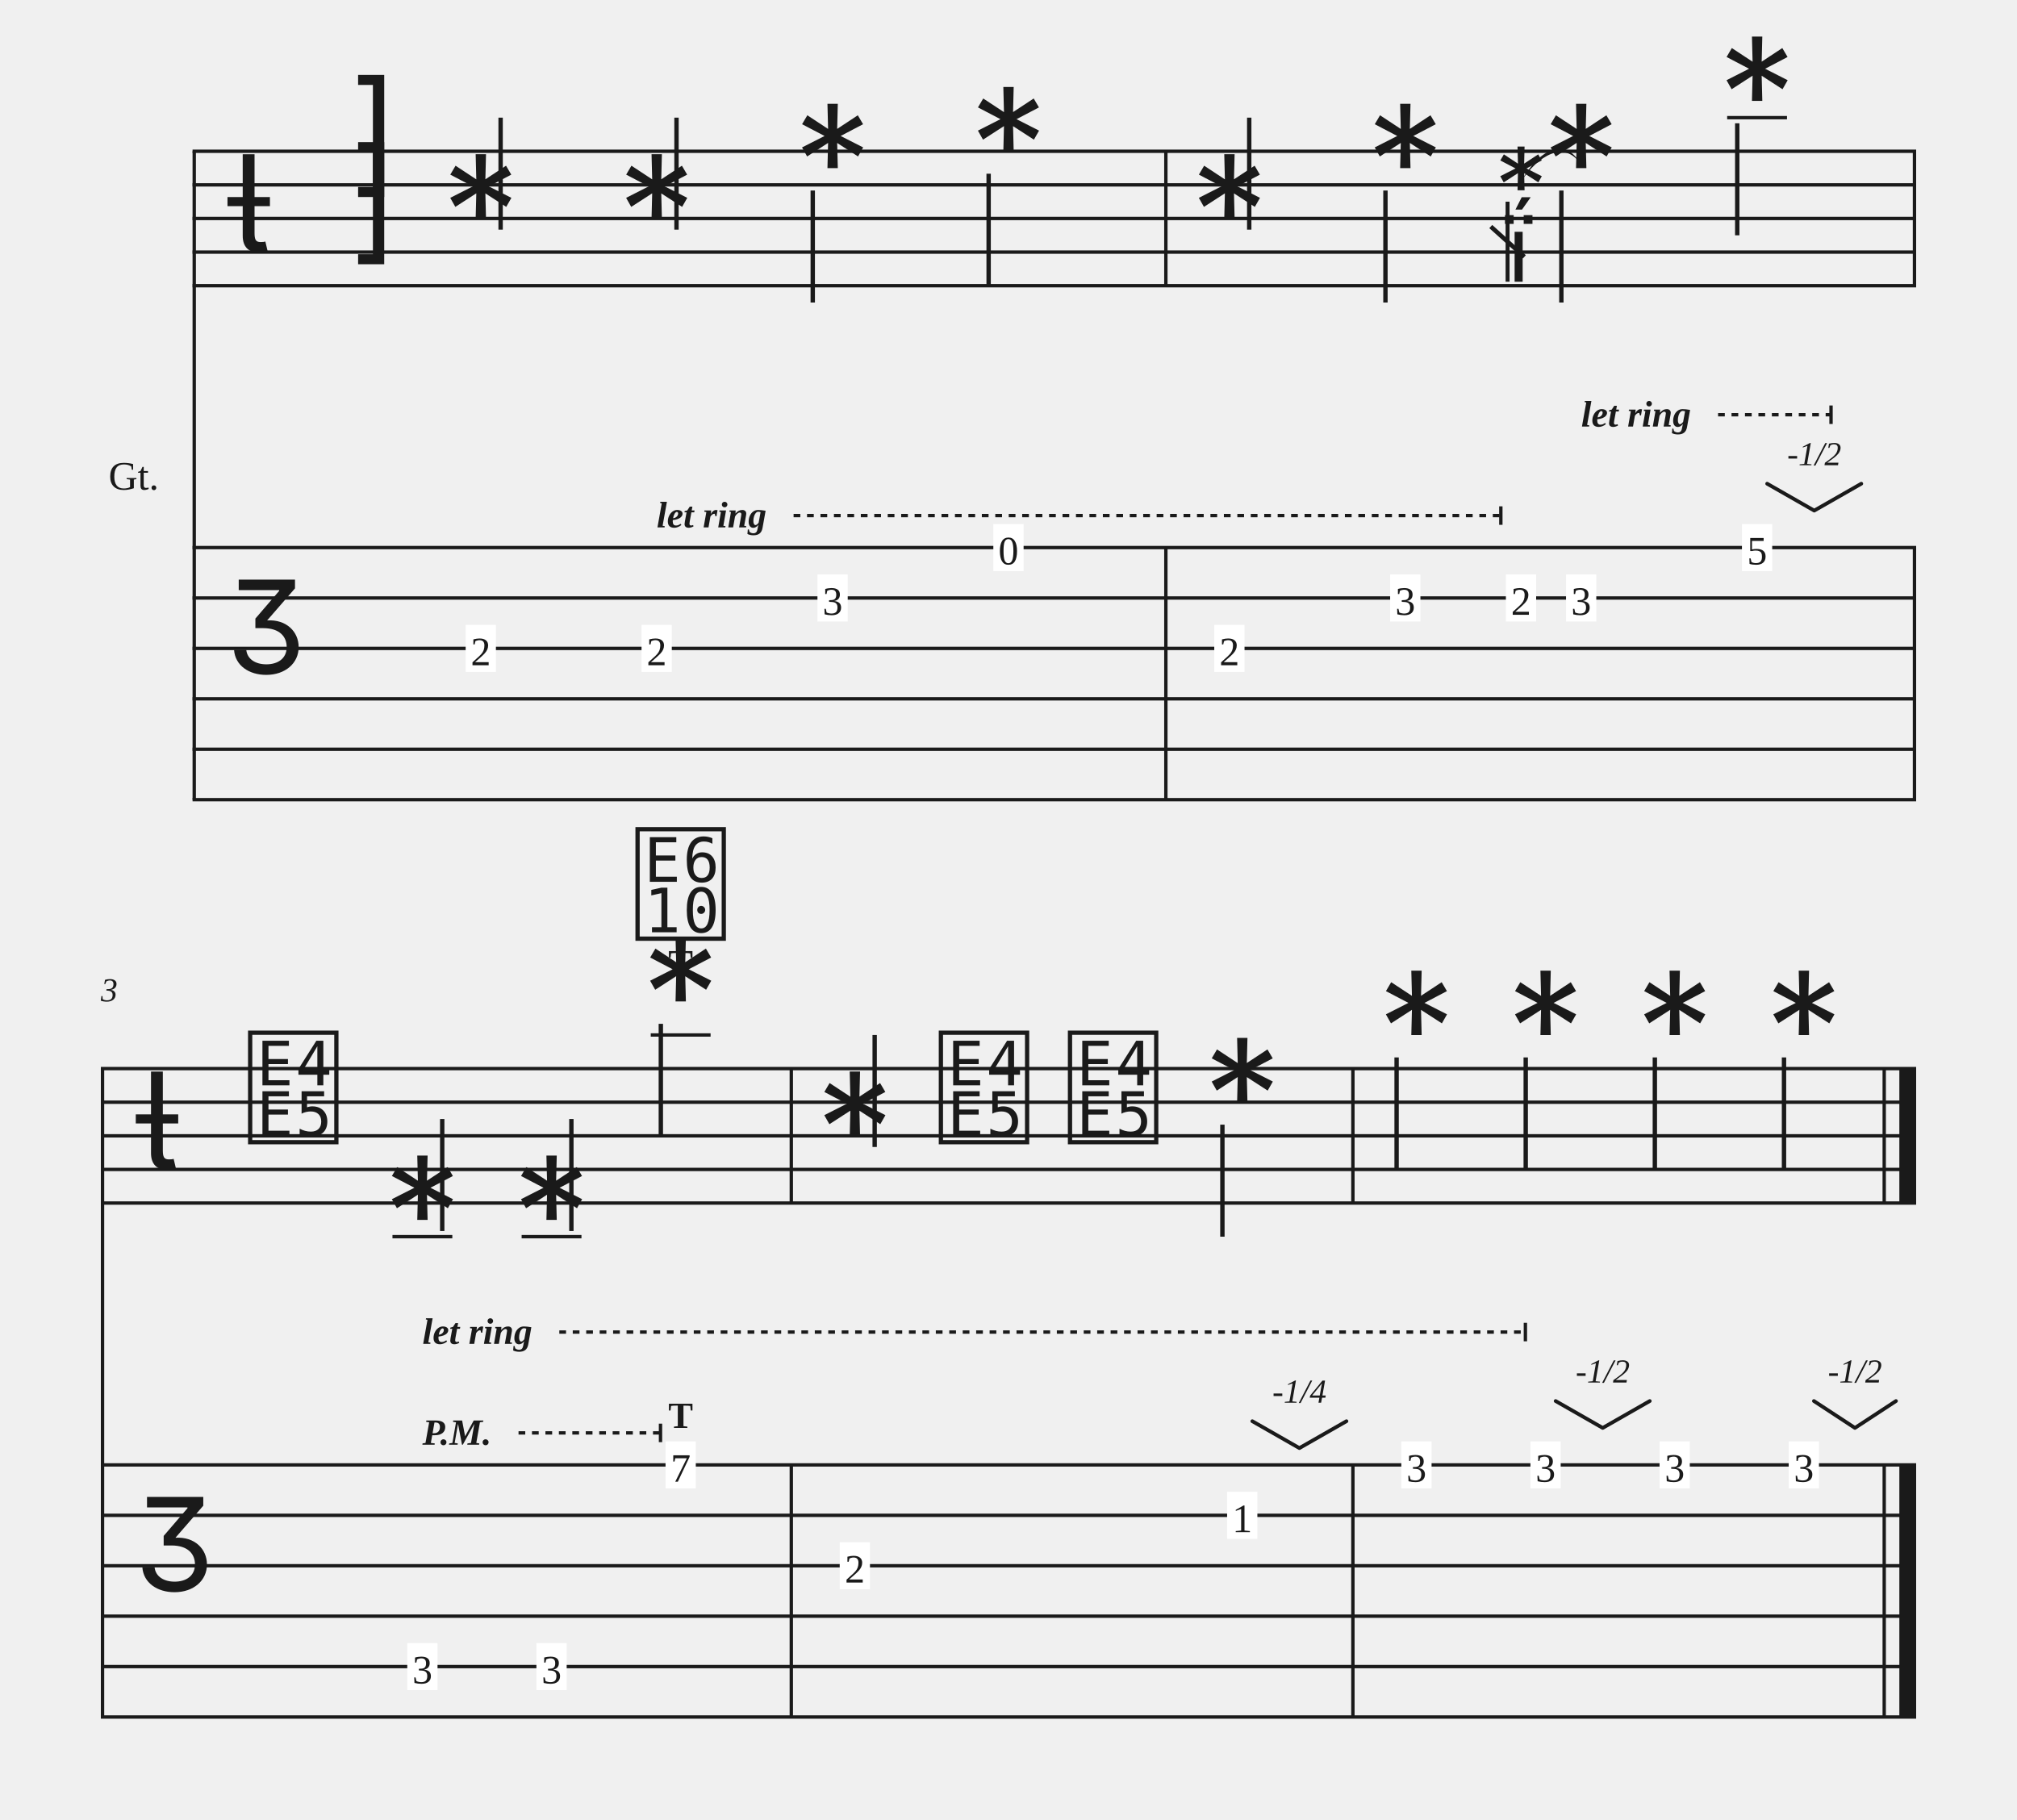
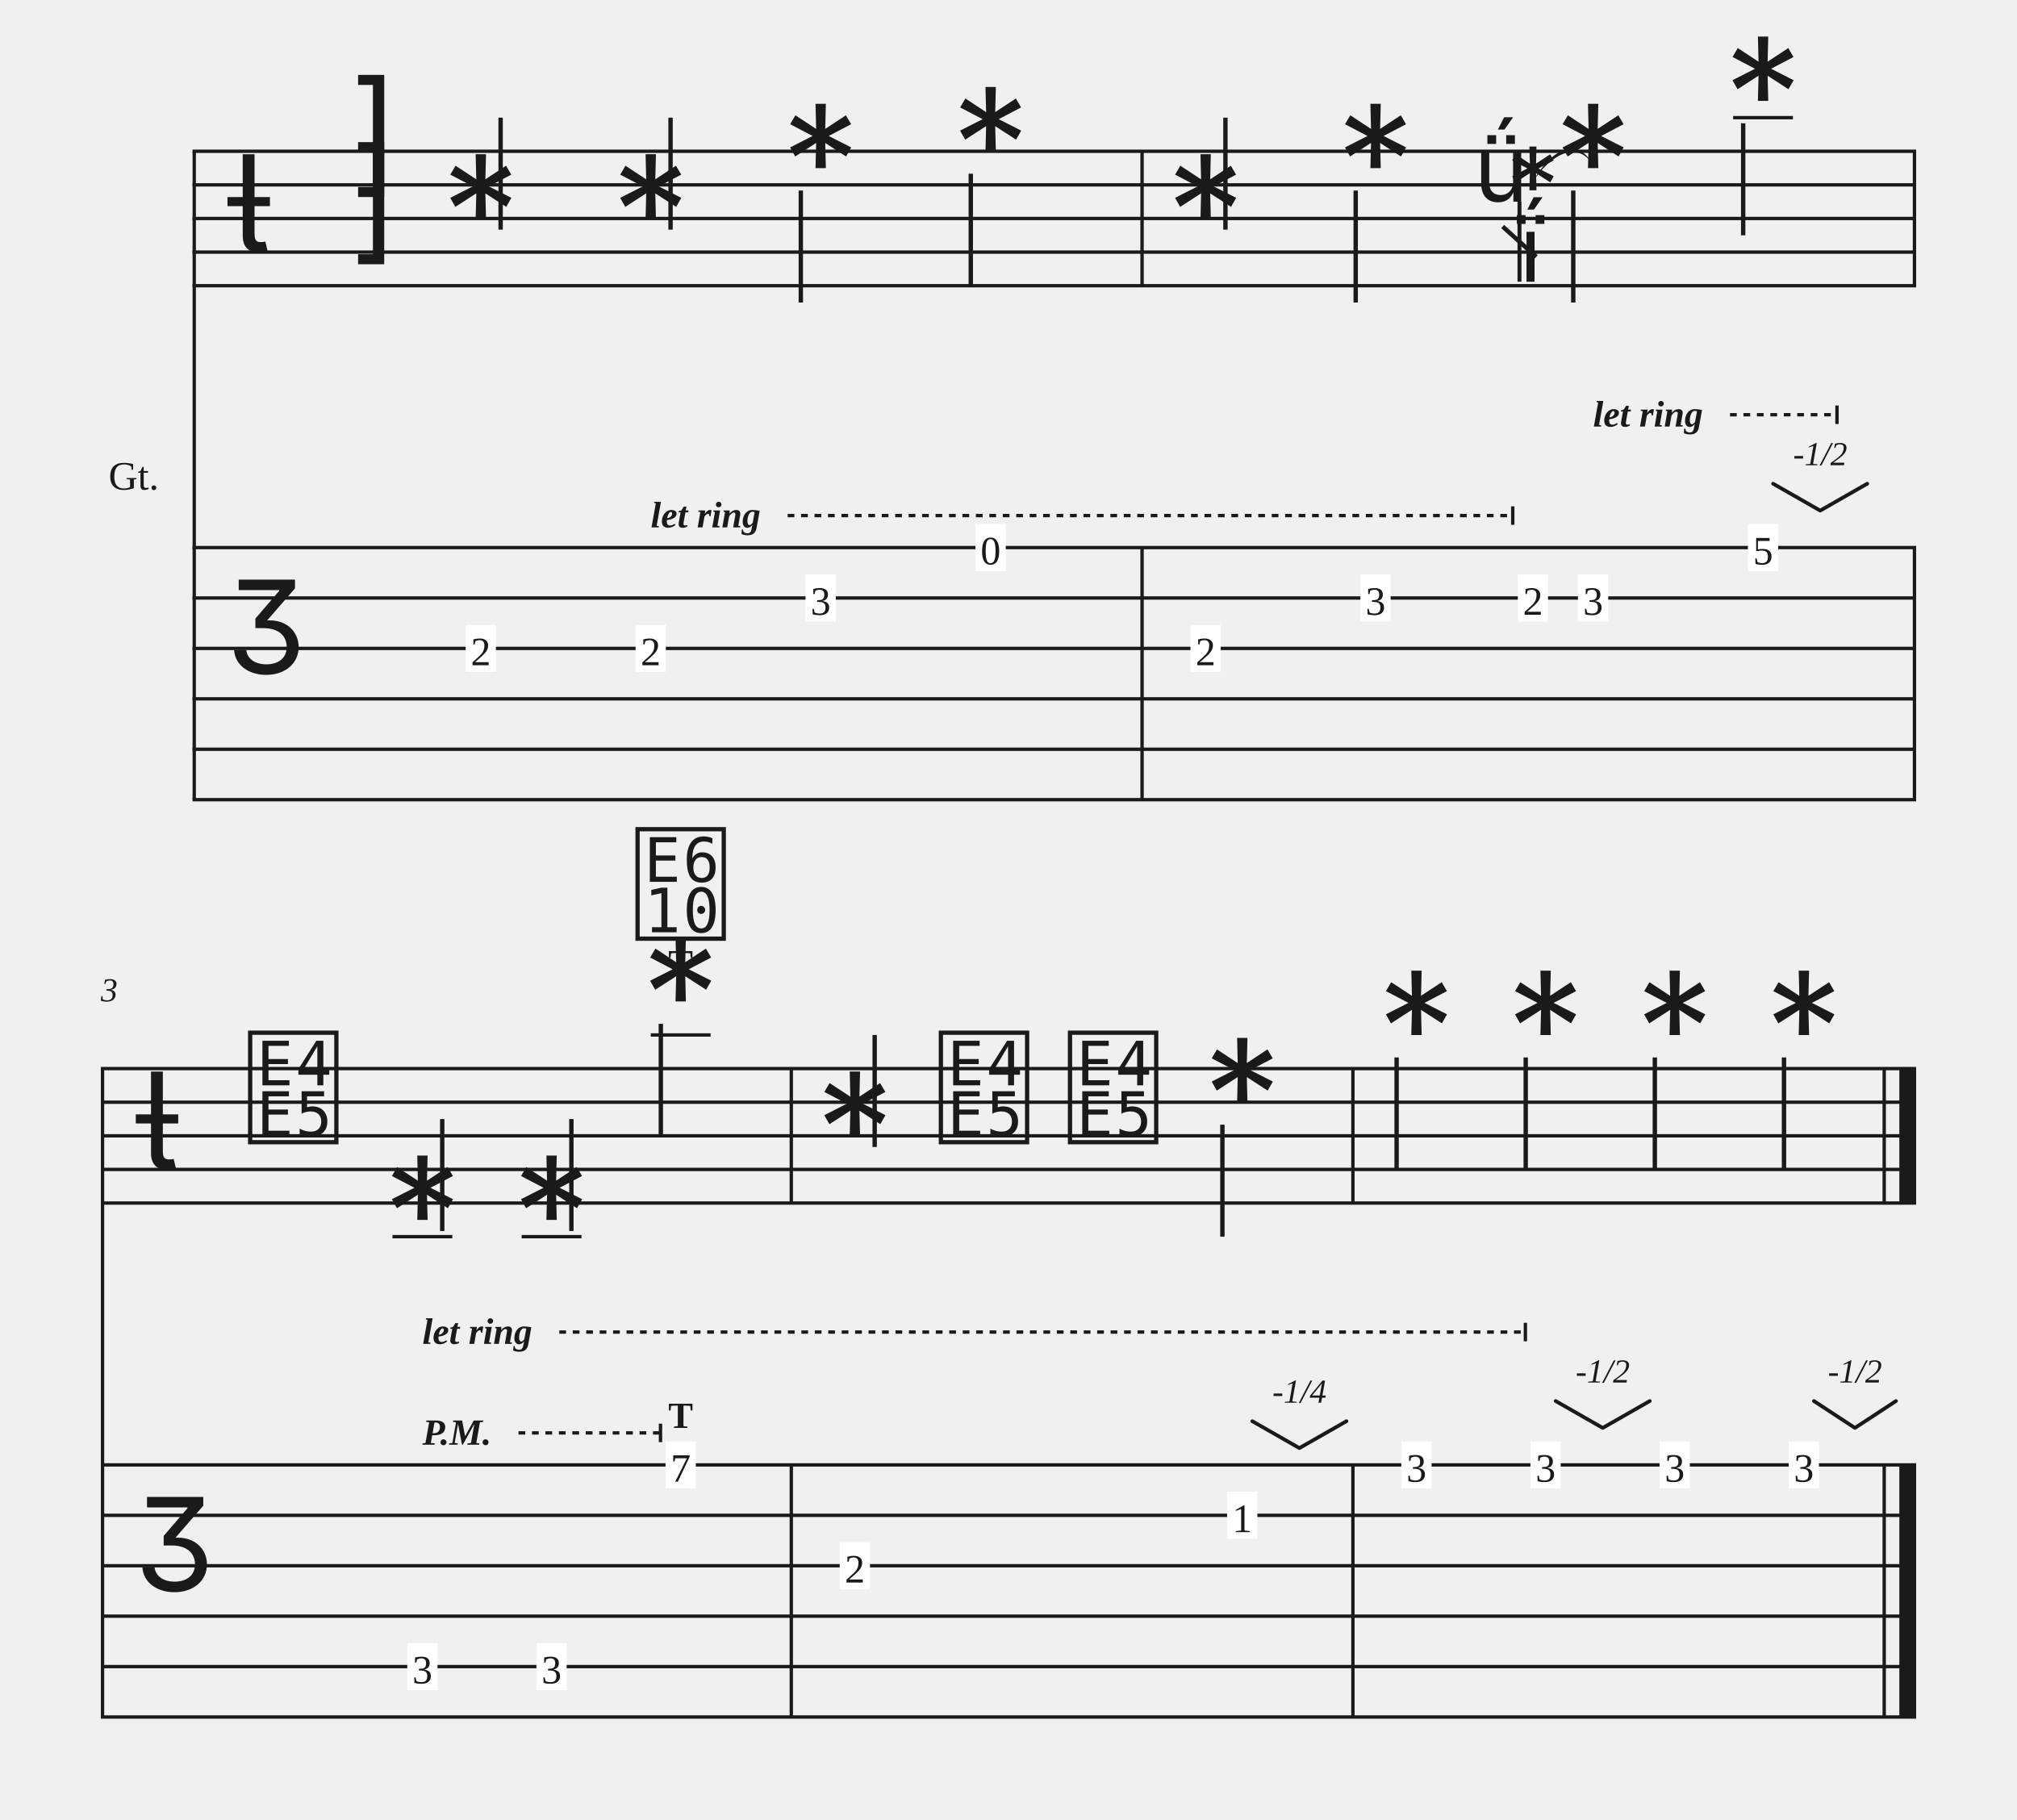
<svg xmlns="http://www.w3.org/2000/svg" width="600" class="music-score" style="font-synthesis: none; background:#ffffff" role="img" height="541.3" viewBox="0 0 600 541.3">
  <g class="system system-0">
    <g class="staff staff-notation" data-track="0" transform="translate(0,45)">
      <g class="staff-lines">
        <line x1="57.28" y1="40" x2="570" y2="40" stroke="#1a1a1a" stroke-width="1" />
        <line x1="57.28" y1="30" x2="570" y2="30" stroke="#1a1a1a" stroke-width="1" />
        <line x1="57.28" y1="20" x2="570" y2="20" stroke="#1a1a1a" stroke-width="1" />
        <line x1="57.28" y1="10" x2="570" y2="10" stroke="#1a1a1a" stroke-width="1" />
        <line x1="57.28" y1="0" x2="570" y2="0" stroke="#1a1a1a" stroke-width="1" />
      </g>
      <text x="67.28" y="30" font-family="Bravura, BravuraFallback, serif" font-size="40" fill="#1a1a1a"></text>
      <g class="time-signature">
        <text x="104.12" y="10" font-family="Bravura, BravuraFallback, serif" font-size="40" fill="#1a1a1a"></text>
        <text x="104.12" y="30" font-family="Bravura, BravuraFallback, serif" font-size="40" fill="#1a1a1a"></text>
      </g>
      <text x="143.02" y="25" font-family="Bravura, BravuraFallback, serif" font-size="40" fill="#1a1a1a" text-anchor="middle"></text>
      <line x1="148.92" y1="23.32" x2="148.92" y2="-10" stroke="#1a1a1a" stroke-width="1.3" />
-       <text x="195.34" y="25" font-family="Bravura, BravuraFallback, serif" font-size="40" fill="#1a1a1a" text-anchor="middle"></text>
-       <line x1="201.24" y1="23.32" x2="201.24" y2="-10" stroke="#1a1a1a" stroke-width="1.3" />
-       <text x="247.67" y="10" font-family="Bravura, BravuraFallback, serif" font-size="40" fill="#1a1a1a" text-anchor="middle"></text>
-       <line x1="241.77" y1="11.68" x2="241.77" y2="45" stroke="#1a1a1a" stroke-width="1.3" />
-       <text x="299.99" y="5" font-family="Bravura, BravuraFallback, serif" font-size="40" fill="#1a1a1a" text-anchor="middle"></text>
-       <line x1="294.09" y1="6.68" x2="294.09" y2="40" stroke="#1a1a1a" stroke-width="1.3" />
-       <g class="barline">
-         <line x1="346.81" y1="0" x2="346.81" y2="40" stroke="#1a1a1a" stroke-width="1" />
-       </g>
-       <text x="365.71" y="25" font-family="Bravura, BravuraFallback, serif" font-size="40" fill="#1a1a1a" text-anchor="middle"></text>
-       <line x1="371.61" y1="23.32" x2="371.61" y2="-10" stroke="#1a1a1a" stroke-width="1.3" />
-       <text x="418.03" y="10" font-family="Bravura, BravuraFallback, serif" font-size="40" fill="#1a1a1a" text-anchor="middle"></text>
-       <line x1="412.13" y1="11.68" x2="412.13" y2="45" stroke="#1a1a1a" stroke-width="1.3" />
-       <text x="452.46" y="15" font-family="Bravura, BravuraFallback, serif" font-size="27.2" fill="#1a1a1a" text-anchor="middle"></text>
-       <line x1="448.46" y1="15" x2="448.46" y2="38.8" stroke="#1a1a1a" stroke-width="1.17" />
-       <text x="448.46" y="38.8" font-family="Bravura, BravuraFallback, serif" font-size="27.2" fill="#1a1a1a"></text>
-       <line x1="443.46" y1="22.4" x2="453.46" y2="31.4" stroke="#1a1a1a" stroke-width="1.3" />
-       <text x="470.35" y="10" font-family="Bravura, BravuraFallback, serif" font-size="40" fill="#1a1a1a" text-anchor="middle"></text>
-       <line x1="464.46" y1="11.68" x2="464.46" y2="45" stroke="#1a1a1a" stroke-width="1.3" />
-       <line x1="513.78" y1="-10" x2="531.58" y2="-10" stroke="#1a1a1a" stroke-width="1" />
-       <text x="522.68" y="-10" font-family="Bravura, BravuraFallback, serif" font-size="40" fill="#1a1a1a" text-anchor="middle"></text>
-       <line x1="516.78" y1="-8.32" x2="516.78" y2="25" stroke="#1a1a1a" stroke-width="1.3" />
+       <text x="193.57" y="25" font-family="Bravura, BravuraFallback, serif" font-size="40" fill="#1a1a1a" text-anchor="middle"></text>
+       <line x1="199.47" y1="23.32" x2="199.47" y2="-10" stroke="#1a1a1a" stroke-width="1.3" />
+       <text x="244.12" y="10" font-family="Bravura, BravuraFallback, serif" font-size="40" fill="#1a1a1a" text-anchor="middle"></text>
+       <line x1="238.22" y1="11.68" x2="238.22" y2="45" stroke="#1a1a1a" stroke-width="1.3" />
+       <text x="294.68" y="5" font-family="Bravura, BravuraFallback, serif" font-size="40" fill="#1a1a1a" text-anchor="middle"></text>
+       <line x1="288.78" y1="6.68" x2="288.78" y2="40" stroke="#1a1a1a" stroke-width="1.3" />
+       <g class="barline">
+         <line x1="339.73" y1="0" x2="339.73" y2="40" stroke="#1a1a1a" stroke-width="1" />
+       </g>
+       <text x="358.63" y="25" font-family="Bravura, BravuraFallback, serif" font-size="40" fill="#1a1a1a" text-anchor="middle"></text>
+       <line x1="364.53" y1="23.32" x2="364.53" y2="-10" stroke="#1a1a1a" stroke-width="1.3" />
+       <text x="409.18" y="10" font-family="Bravura, BravuraFallback, serif" font-size="40" fill="#1a1a1a" text-anchor="middle"></text>
+       <line x1="403.28" y1="11.68" x2="403.28" y2="45" stroke="#1a1a1a" stroke-width="1.3" />
+       <text x="456" y="15" font-family="Bravura, BravuraFallback, serif" font-size="27.2" fill="#1a1a1a" text-anchor="middle"></text>
+       <text x="438.52" y="15" font-family="Bravura, BravuraFallback, serif" font-size="27.2" fill="#1a1a1a"></text>
+       <line x1="452" y1="15" x2="452" y2="38.8" stroke="#1a1a1a" stroke-width="1.17" />
+       <text x="452" y="38.8" font-family="Bravura, BravuraFallback, serif" font-size="27.2" fill="#1a1a1a"></text>
+       <line x1="447" y1="22.4" x2="457" y2="31.4" stroke="#1a1a1a" stroke-width="1.3" />
+       <text x="473.9" y="10" font-family="Bravura, BravuraFallback, serif" font-size="40" fill="#1a1a1a" text-anchor="middle"></text>
+       <line x1="468" y1="11.68" x2="468" y2="45" stroke="#1a1a1a" stroke-width="1.3" />
+       <line x1="515.55" y1="-10" x2="533.35" y2="-10" stroke="#1a1a1a" stroke-width="1" />
+       <text x="524.45" y="-10" font-family="Bravura, BravuraFallback, serif" font-size="40" fill="#1a1a1a" text-anchor="middle"></text>
+       <line x1="518.55" y1="-8.32" x2="518.55" y2="25" stroke="#1a1a1a" stroke-width="1.3" />
      <g class="barline">
        <line x1="569.5" y1="0" x2="569.5" y2="40" stroke="#1a1a1a" stroke-width="1" />
      </g>
-       <path d="M 452.46 9 C 457.47 0, 465.34 -5, 470.35 4 C 465.34 -3.6, 457.47 1.4, 452.46 9 Z" class="slur" fill="#1a1a1a" stroke="none" />
+       <path d="M 456 9 C 461.01 0, 468.88 -5, 473.9 4 C 468.88 -3.6, 461.01 1.4, 456 9 Z" class="slur" fill="#1a1a1a" stroke="none" />
    </g>
    <g class="staff staff-tab" data-track="0" transform="translate(0,162.9)">
      <g class="tab-lines">
        <line x1="57.28" y1="75" x2="570" y2="75" stroke="#1a1a1a" stroke-width="1" />
        <line x1="57.28" y1="60" x2="570" y2="60" stroke="#1a1a1a" stroke-width="1" />
        <line x1="57.28" y1="45" x2="570" y2="45" stroke="#1a1a1a" stroke-width="1" />
        <line x1="57.28" y1="30" x2="570" y2="30" stroke="#1a1a1a" stroke-width="1" />
        <line x1="57.28" y1="15" x2="570" y2="15" stroke="#1a1a1a" stroke-width="1" />
        <line x1="57.28" y1="0" x2="570" y2="0" stroke="#1a1a1a" stroke-width="1" />
      </g>
      <g class="tab-clef">
        <text x="67.28" y="37.5" font-family="Bravura, BravuraFallback, serif" font-size="38.46" fill="#1a1a1a"></text>
      </g>
      <rect x="138.52" y="23" width="9" height="14" fill="#ffffff" />
      <text x="143.02" y="35" font-family="&quot;Times New Roman&quot;, Georgia, serif" font-size="12" text-anchor="middle" fill="#1a1a1a">2</text>
-       <rect x="190.84" y="23" width="9" height="14" fill="#ffffff" />
-       <text x="195.34" y="35" font-family="&quot;Times New Roman&quot;, Georgia, serif" font-size="12" text-anchor="middle" fill="#1a1a1a">2</text>
-       <rect x="243.17" y="8" width="9" height="14" fill="#ffffff" />
-       <text x="247.67" y="20" font-family="&quot;Times New Roman&quot;, Georgia, serif" font-size="12" text-anchor="middle" fill="#1a1a1a">3</text>
-       <rect x="295.49" y="-7" width="9" height="14" fill="#ffffff" />
-       <text x="299.99" y="5" font-family="&quot;Times New Roman&quot;, Georgia, serif" font-size="12" text-anchor="middle" fill="#1a1a1a">0</text>
-       <g class="barline">
-         <line x1="346.81" y1="0" x2="346.81" y2="75" stroke="#1a1a1a" stroke-width="1" />
-       </g>
-       <rect x="361.21" y="23" width="9" height="14" fill="#ffffff" />
-       <text x="365.71" y="35" font-family="&quot;Times New Roman&quot;, Georgia, serif" font-size="12" text-anchor="middle" fill="#1a1a1a">2</text>
-       <rect x="413.53" y="8" width="9" height="14" fill="#ffffff" />
-       <text x="418.03" y="20" font-family="&quot;Times New Roman&quot;, Georgia, serif" font-size="12" text-anchor="middle" fill="#1a1a1a">3</text>
-       <rect x="447.96" y="8" width="9" height="14" fill="#ffffff" />
-       <text x="452.46" y="20" font-family="&quot;Times New Roman&quot;, Georgia, serif" font-size="12" text-anchor="middle" fill="#1a1a1a">2</text>
-       <rect x="465.85" y="8" width="9" height="14" fill="#ffffff" />
-       <text x="470.35" y="20" font-family="&quot;Times New Roman&quot;, Georgia, serif" font-size="12" text-anchor="middle" fill="#1a1a1a">3</text>
-       <rect x="518.18" y="-7" width="9" height="14" fill="#ffffff" />
-       <text x="522.68" y="5" font-family="&quot;Times New Roman&quot;, Georgia, serif" font-size="12" text-anchor="middle" fill="#1a1a1a">5</text>
+       <rect x="189.07" y="23" width="9" height="14" fill="#ffffff" />
+       <text x="193.57" y="35" font-family="&quot;Times New Roman&quot;, Georgia, serif" font-size="12" text-anchor="middle" fill="#1a1a1a">2</text>
+       <rect x="239.62" y="8" width="9" height="14" fill="#ffffff" />
+       <text x="244.12" y="20" font-family="&quot;Times New Roman&quot;, Georgia, serif" font-size="12" text-anchor="middle" fill="#1a1a1a">3</text>
+       <rect x="290.18" y="-7" width="9" height="14" fill="#ffffff" />
+       <text x="294.68" y="5" font-family="&quot;Times New Roman&quot;, Georgia, serif" font-size="12" text-anchor="middle" fill="#1a1a1a">0</text>
+       <g class="barline">
+         <line x1="339.73" y1="0" x2="339.73" y2="75" stroke="#1a1a1a" stroke-width="1" />
+       </g>
+       <rect x="354.13" y="23" width="9" height="14" fill="#ffffff" />
+       <text x="358.63" y="35" font-family="&quot;Times New Roman&quot;, Georgia, serif" font-size="12" text-anchor="middle" fill="#1a1a1a">2</text>
+       <rect x="404.68" y="8" width="9" height="14" fill="#ffffff" />
+       <text x="409.18" y="20" font-family="&quot;Times New Roman&quot;, Georgia, serif" font-size="12" text-anchor="middle" fill="#1a1a1a">3</text>
+       <rect x="451.5" y="8" width="9" height="14" fill="#ffffff" />
+       <text x="456" y="20" font-family="&quot;Times New Roman&quot;, Georgia, serif" font-size="12" text-anchor="middle" fill="#1a1a1a">2</text>
+       <rect x="469.4" y="8" width="9" height="14" fill="#ffffff" />
+       <text x="473.9" y="20" font-family="&quot;Times New Roman&quot;, Georgia, serif" font-size="12" text-anchor="middle" fill="#1a1a1a">3</text>
+       <rect x="519.95" y="-7" width="9" height="14" fill="#ffffff" />
+       <text x="524.45" y="5" font-family="&quot;Times New Roman&quot;, Georgia, serif" font-size="12" text-anchor="middle" fill="#1a1a1a">5</text>
      <g class="barline">
        <line x1="569.5" y1="0" x2="569.5" y2="75" stroke="#1a1a1a" stroke-width="1" />
      </g>
      <g class="whammy whammy-dip">
-         <path d="M 525.68 -19 L 539.68 -11 L 553.68 -19" fill="none" stroke="#1a1a1a" stroke-width="1.1" stroke-linejoin="round" stroke-linecap="round" />
-         <text x="539.68" y="-24.5" font-family="&quot;Times New Roman&quot;, Georgia, serif" font-style="italic" font-size="10" text-anchor="middle" fill="#1a1a1a">-1/2</text>
+         <path d="M 527.45 -19 L 541.45 -11 L 555.45 -19" fill="none" stroke="#1a1a1a" stroke-width="1.1" stroke-linejoin="round" stroke-linecap="round" />
+         <text x="541.45" y="-24.5" font-family="&quot;Times New Roman&quot;, Georgia, serif" font-style="italic" font-size="10" text-anchor="middle" fill="#1a1a1a">-1/2</text>
      </g>
      <g class="let-ring">
-         <text x="195.34" y="-6" font-family="&quot;Times New Roman&quot;, Georgia, serif" font-style="italic" font-weight="bold" font-size="11" text-anchor="start" fill="#1a1a1a">let ring</text>
-         <path d="M 236.07 -9.52 L 446.46 -9.52" fill="none" stroke="#1a1a1a" stroke-width="1" stroke-dasharray="2,2" />
-         <line x1="446.46" y1="-12.27" x2="446.46" y2="-6.77" stroke="#1a1a1a" stroke-width="1" />
+         <text x="193.57" y="-6" font-family="&quot;Times New Roman&quot;, Georgia, serif" font-style="italic" font-weight="bold" font-size="11" text-anchor="start" fill="#1a1a1a">let ring</text>
+         <path d="M 234.3 -9.52 L 450 -9.52" fill="none" stroke="#1a1a1a" stroke-width="1" stroke-dasharray="2,2" />
+         <line x1="450" y1="-12.27" x2="450" y2="-6.77" stroke="#1a1a1a" stroke-width="1" />
      </g>
      <g class="let-ring">
-         <text x="470.35" y="-36" font-family="&quot;Times New Roman&quot;, Georgia, serif" font-style="italic" font-weight="bold" font-size="11" text-anchor="start" fill="#1a1a1a">let ring</text>
-         <path d="M 511.08 -39.52 L 544.68 -39.52" fill="none" stroke="#1a1a1a" stroke-width="1" stroke-dasharray="2,2" />
-         <line x1="544.68" y1="-42.27" x2="544.68" y2="-36.77" stroke="#1a1a1a" stroke-width="1" />
+         <text x="473.9" y="-36" font-family="&quot;Times New Roman&quot;, Georgia, serif" font-style="italic" font-weight="bold" font-size="11" text-anchor="start" fill="#1a1a1a">let ring</text>
+         <path d="M 514.63 -39.52 L 546.45 -39.52" fill="none" stroke="#1a1a1a" stroke-width="1" stroke-dasharray="2,2" />
+         <line x1="546.45" y1="-42.27" x2="546.45" y2="-36.77" stroke="#1a1a1a" stroke-width="1" />
      </g>
    </g>
    <line x1="57.78" y1="45" x2="57.78" y2="237.9" class="system-join" stroke="#1a1a1a" stroke-width="1" />
    <text x="47.28" y="145.65" class="instrument-name" font-family="&quot;Times New Roman&quot;, Georgia, serif" font-size="12" text-anchor="end" fill="#1a1a1a">Gt.</text>
  </g>
  <g class="system system-1">
    <g class="staff staff-notation" data-track="0" transform="translate(0,317.9)">
      <g class="staff-lines">
        <line x1="30" y1="40" x2="570" y2="40" stroke="#1a1a1a" stroke-width="1" />
        <line x1="30" y1="30" x2="570" y2="30" stroke="#1a1a1a" stroke-width="1" />
        <line x1="30" y1="20" x2="570" y2="20" stroke="#1a1a1a" stroke-width="1" />
        <line x1="30" y1="10" x2="570" y2="10" stroke="#1a1a1a" stroke-width="1" />
        <line x1="30" y1="0" x2="570" y2="0" stroke="#1a1a1a" stroke-width="1" />
      </g>
      <text x="40" y="30" font-family="Bravura, BravuraFallback, serif" font-size="40" fill="#1a1a1a"></text>
      <text x="87.24" y="20" font-family="Bravura, BravuraFallback, serif" font-size="40" fill="#1a1a1a" text-anchor="middle"></text>
      <line x1="116.75" y1="50" x2="134.55" y2="50" stroke="#1a1a1a" stroke-width="1" />
      <text x="125.65" y="50" font-family="Bravura, BravuraFallback, serif" font-size="40" fill="#1a1a1a" text-anchor="middle"></text>
      <line x1="131.55" y1="48.32" x2="131.55" y2="15" stroke="#1a1a1a" stroke-width="1.3" />
      <line x1="155.17" y1="50" x2="172.97" y2="50" stroke="#1a1a1a" stroke-width="1" />
      <text x="164.07" y="50" font-family="Bravura, BravuraFallback, serif" font-size="40" fill="#1a1a1a" text-anchor="middle"></text>
      <line x1="169.97" y1="48.32" x2="169.97" y2="15" stroke="#1a1a1a" stroke-width="1.3" />
      <line x1="193.58" y1="-10" x2="211.38" y2="-10" stroke="#1a1a1a" stroke-width="1" />
      <text x="202.48" y="-15" font-family="Bravura, BravuraFallback, serif" font-size="40" fill="#1a1a1a" text-anchor="middle"></text>
      <line x1="196.58" y1="-13.32" x2="196.58" y2="20" stroke="#1a1a1a" stroke-width="1.3" />
      <g class="barline">
        <line x1="235.39" y1="0" x2="235.39" y2="40" stroke="#1a1a1a" stroke-width="1" />
      </g>
      <text x="254.29" y="25" font-family="Bravura, BravuraFallback, serif" font-size="40" fill="#1a1a1a" text-anchor="middle"></text>
      <line x1="260.19" y1="23.32" x2="260.19" y2="-10" stroke="#1a1a1a" stroke-width="1.3" />
      <text x="292.71" y="20" font-family="Bravura, BravuraFallback, serif" font-size="40" fill="#1a1a1a" text-anchor="middle"></text>
      <text x="331.12" y="20" font-family="Bravura, BravuraFallback, serif" font-size="40" fill="#1a1a1a" text-anchor="middle"></text>
      <text x="369.53" y="15" font-family="Bravura, BravuraFallback, serif" font-size="40" fill="#1a1a1a" text-anchor="middle"></text>
      <line x1="363.63" y1="16.68" x2="363.63" y2="50" stroke="#1a1a1a" stroke-width="1.3" />
      <g class="barline">
        <line x1="402.45" y1="0" x2="402.45" y2="40" stroke="#1a1a1a" stroke-width="1" />
      </g>
      <text x="421.35" y="-5" font-family="Bravura, BravuraFallback, serif" font-size="40" fill="#1a1a1a" text-anchor="middle"></text>
      <line x1="415.45" y1="-3.32" x2="415.45" y2="30" stroke="#1a1a1a" stroke-width="1.3" />
      <text x="459.76" y="-5" font-family="Bravura, BravuraFallback, serif" font-size="40" fill="#1a1a1a" text-anchor="middle"></text>
      <line x1="453.86" y1="-3.32" x2="453.86" y2="30" stroke="#1a1a1a" stroke-width="1.3" />
      <text x="498.17" y="-5" font-family="Bravura, BravuraFallback, serif" font-size="40" fill="#1a1a1a" text-anchor="middle"></text>
      <line x1="492.27" y1="-3.32" x2="492.27" y2="30" stroke="#1a1a1a" stroke-width="1.3" />
      <text x="536.59" y="-5" font-family="Bravura, BravuraFallback, serif" font-size="40" fill="#1a1a1a" text-anchor="middle"></text>
      <line x1="530.69" y1="-3.32" x2="530.69" y2="30" stroke="#1a1a1a" stroke-width="1.3" />
      <g class="barline">
        <line x1="567.5" y1="0" x2="567.5" y2="40" stroke="#1a1a1a" stroke-width="5" />
        <line x1="560.5" y1="0" x2="560.5" y2="40" stroke="#1a1a1a" stroke-width="1" />
      </g>
      <text x="30" y="-20" class="measure-number" font-family="&quot;Times New Roman&quot;, Georgia, serif" font-size="10" font-style="italic" fill="#1a1a1a">3</text>
      <g class="tap">
        <text x="202.48" y="-27.75" font-family="&quot;Times New Roman&quot;, Georgia, serif" font-weight="bold" font-size="11" text-anchor="middle" fill="#1a1a1a">T</text>
      </g>
      <g class="pick-stroke pick-stroke-down">
        <text x="202.48" y="-40.55" font-family="Bravura, BravuraFallback, serif" font-size="40" fill="#1a1a1a" text-anchor="middle"></text>
      </g>
    </g>
    <g class="staff staff-tab" data-track="0" transform="translate(0,435.8)">
      <g class="tab-lines">
        <line x1="30" y1="75" x2="570" y2="75" stroke="#1a1a1a" stroke-width="1" />
        <line x1="30" y1="60" x2="570" y2="60" stroke="#1a1a1a" stroke-width="1" />
        <line x1="30" y1="45" x2="570" y2="45" stroke="#1a1a1a" stroke-width="1" />
        <line x1="30" y1="30" x2="570" y2="30" stroke="#1a1a1a" stroke-width="1" />
        <line x1="30" y1="15" x2="570" y2="15" stroke="#1a1a1a" stroke-width="1" />
        <line x1="30" y1="0" x2="570" y2="0" stroke="#1a1a1a" stroke-width="1" />
      </g>
      <g class="tab-clef">
        <text x="40" y="37.5" font-family="Bravura, BravuraFallback, serif" font-size="38.46" fill="#1a1a1a"></text>
      </g>
      <rect x="121.15" y="53" width="9" height="14" fill="#ffffff" />
      <text x="125.65" y="65" font-family="&quot;Times New Roman&quot;, Georgia, serif" font-size="12" text-anchor="middle" fill="#1a1a1a">3</text>
      <rect x="159.57" y="53" width="9" height="14" fill="#ffffff" />
      <text x="164.07" y="65" font-family="&quot;Times New Roman&quot;, Georgia, serif" font-size="12" text-anchor="middle" fill="#1a1a1a">3</text>
      <rect x="197.98" y="-7" width="9" height="14" fill="#ffffff" />
      <text x="202.48" y="5" font-family="&quot;Times New Roman&quot;, Georgia, serif" font-size="12" text-anchor="middle" fill="#1a1a1a">7</text>
      <g class="barline">
        <line x1="235.39" y1="0" x2="235.39" y2="75" stroke="#1a1a1a" stroke-width="1" />
      </g>
      <rect x="249.79" y="23" width="9" height="14" fill="#ffffff" />
      <text x="254.29" y="35" font-family="&quot;Times New Roman&quot;, Georgia, serif" font-size="12" text-anchor="middle" fill="#1a1a1a">2</text>
      <rect x="365.03" y="8" width="9" height="14" fill="#ffffff" />
      <text x="369.53" y="20" font-family="&quot;Times New Roman&quot;, Georgia, serif" font-size="12" text-anchor="middle" fill="#1a1a1a">1</text>
      <g class="barline">
        <line x1="402.45" y1="0" x2="402.45" y2="75" stroke="#1a1a1a" stroke-width="1" />
      </g>
      <rect x="416.85" y="-7" width="9" height="14" fill="#ffffff" />
      <text x="421.35" y="5" font-family="&quot;Times New Roman&quot;, Georgia, serif" font-size="12" text-anchor="middle" fill="#1a1a1a">3</text>
      <rect x="455.26" y="-7" width="9" height="14" fill="#ffffff" />
      <text x="459.76" y="5" font-family="&quot;Times New Roman&quot;, Georgia, serif" font-size="12" text-anchor="middle" fill="#1a1a1a">3</text>
      <rect x="493.67" y="-7" width="9" height="14" fill="#ffffff" />
      <text x="498.17" y="5" font-family="&quot;Times New Roman&quot;, Georgia, serif" font-size="12" text-anchor="middle" fill="#1a1a1a">3</text>
      <rect x="532.09" y="-7" width="9" height="14" fill="#ffffff" />
      <text x="536.59" y="5" font-family="&quot;Times New Roman&quot;, Georgia, serif" font-size="12" text-anchor="middle" fill="#1a1a1a">3</text>
      <g class="barline">
        <line x1="567.5" y1="0" x2="567.5" y2="75" stroke="#1a1a1a" stroke-width="5" />
        <line x1="560.5" y1="0" x2="560.5" y2="75" stroke="#1a1a1a" stroke-width="1" />
      </g>
      <g class="tap">
        <text x="202.48" y="-11" font-family="&quot;Times New Roman&quot;, Georgia, serif" font-weight="bold" font-size="11" text-anchor="middle" fill="#1a1a1a">T</text>
      </g>
      <g class="whammy whammy-dip">
        <path d="M 372.53 -13 L 386.53 -5 L 400.53 -13" fill="none" stroke="#1a1a1a" stroke-width="1.1" stroke-linejoin="round" stroke-linecap="round" />
        <text x="386.53" y="-18.5" font-family="&quot;Times New Roman&quot;, Georgia, serif" font-style="italic" font-size="10" text-anchor="middle" fill="#1a1a1a">-1/4</text>
      </g>
      <g class="whammy whammy-dip">
        <path d="M 462.76 -19 L 476.76 -11 L 490.76 -19" fill="none" stroke="#1a1a1a" stroke-width="1.1" stroke-linejoin="round" stroke-linecap="round" />
        <text x="476.76" y="-24.5" font-family="&quot;Times New Roman&quot;, Georgia, serif" font-style="italic" font-size="10" text-anchor="middle" fill="#1a1a1a">-1/2</text>
      </g>
      <g class="whammy whammy-dip">
        <path d="M 539.59 -19 L 551.79 -11 L 564 -19" fill="none" stroke="#1a1a1a" stroke-width="1.1" stroke-linejoin="round" stroke-linecap="round" />
        <text x="551.79" y="-24.5" font-family="&quot;Times New Roman&quot;, Georgia, serif" font-style="italic" font-size="10" text-anchor="middle" fill="#1a1a1a">-1/2</text>
      </g>
      <g class="palm-mute">
        <text x="125.65" y="-6" font-family="&quot;Times New Roman&quot;, Georgia, serif" font-style="italic" font-weight="bold" font-size="11" text-anchor="start" fill="#1a1a1a">P.M.</text>
        <path d="M 154.25 -9.52 L 196.48 -9.52" fill="none" stroke="#1a1a1a" stroke-width="1" stroke-dasharray="2,2" />
        <line x1="196.48" y1="-12.27" x2="196.48" y2="-6.77" stroke="#1a1a1a" stroke-width="1" />
      </g>
      <g class="let-ring">
        <text x="125.65" y="-36" font-family="&quot;Times New Roman&quot;, Georgia, serif" font-style="italic" font-weight="bold" font-size="11" text-anchor="start" fill="#1a1a1a">let ring</text>
        <path d="M 166.38 -39.52 L 453.76 -39.52" fill="none" stroke="#1a1a1a" stroke-width="1" stroke-dasharray="2,2" />
        <line x1="453.76" y1="-42.27" x2="453.76" y2="-36.77" stroke="#1a1a1a" stroke-width="1" />
      </g>
    </g>
    <line x1="30.5" y1="317.9" x2="30.5" y2="510.8" class="system-join" stroke="#1a1a1a" stroke-width="1" />
  </g>
</svg>
